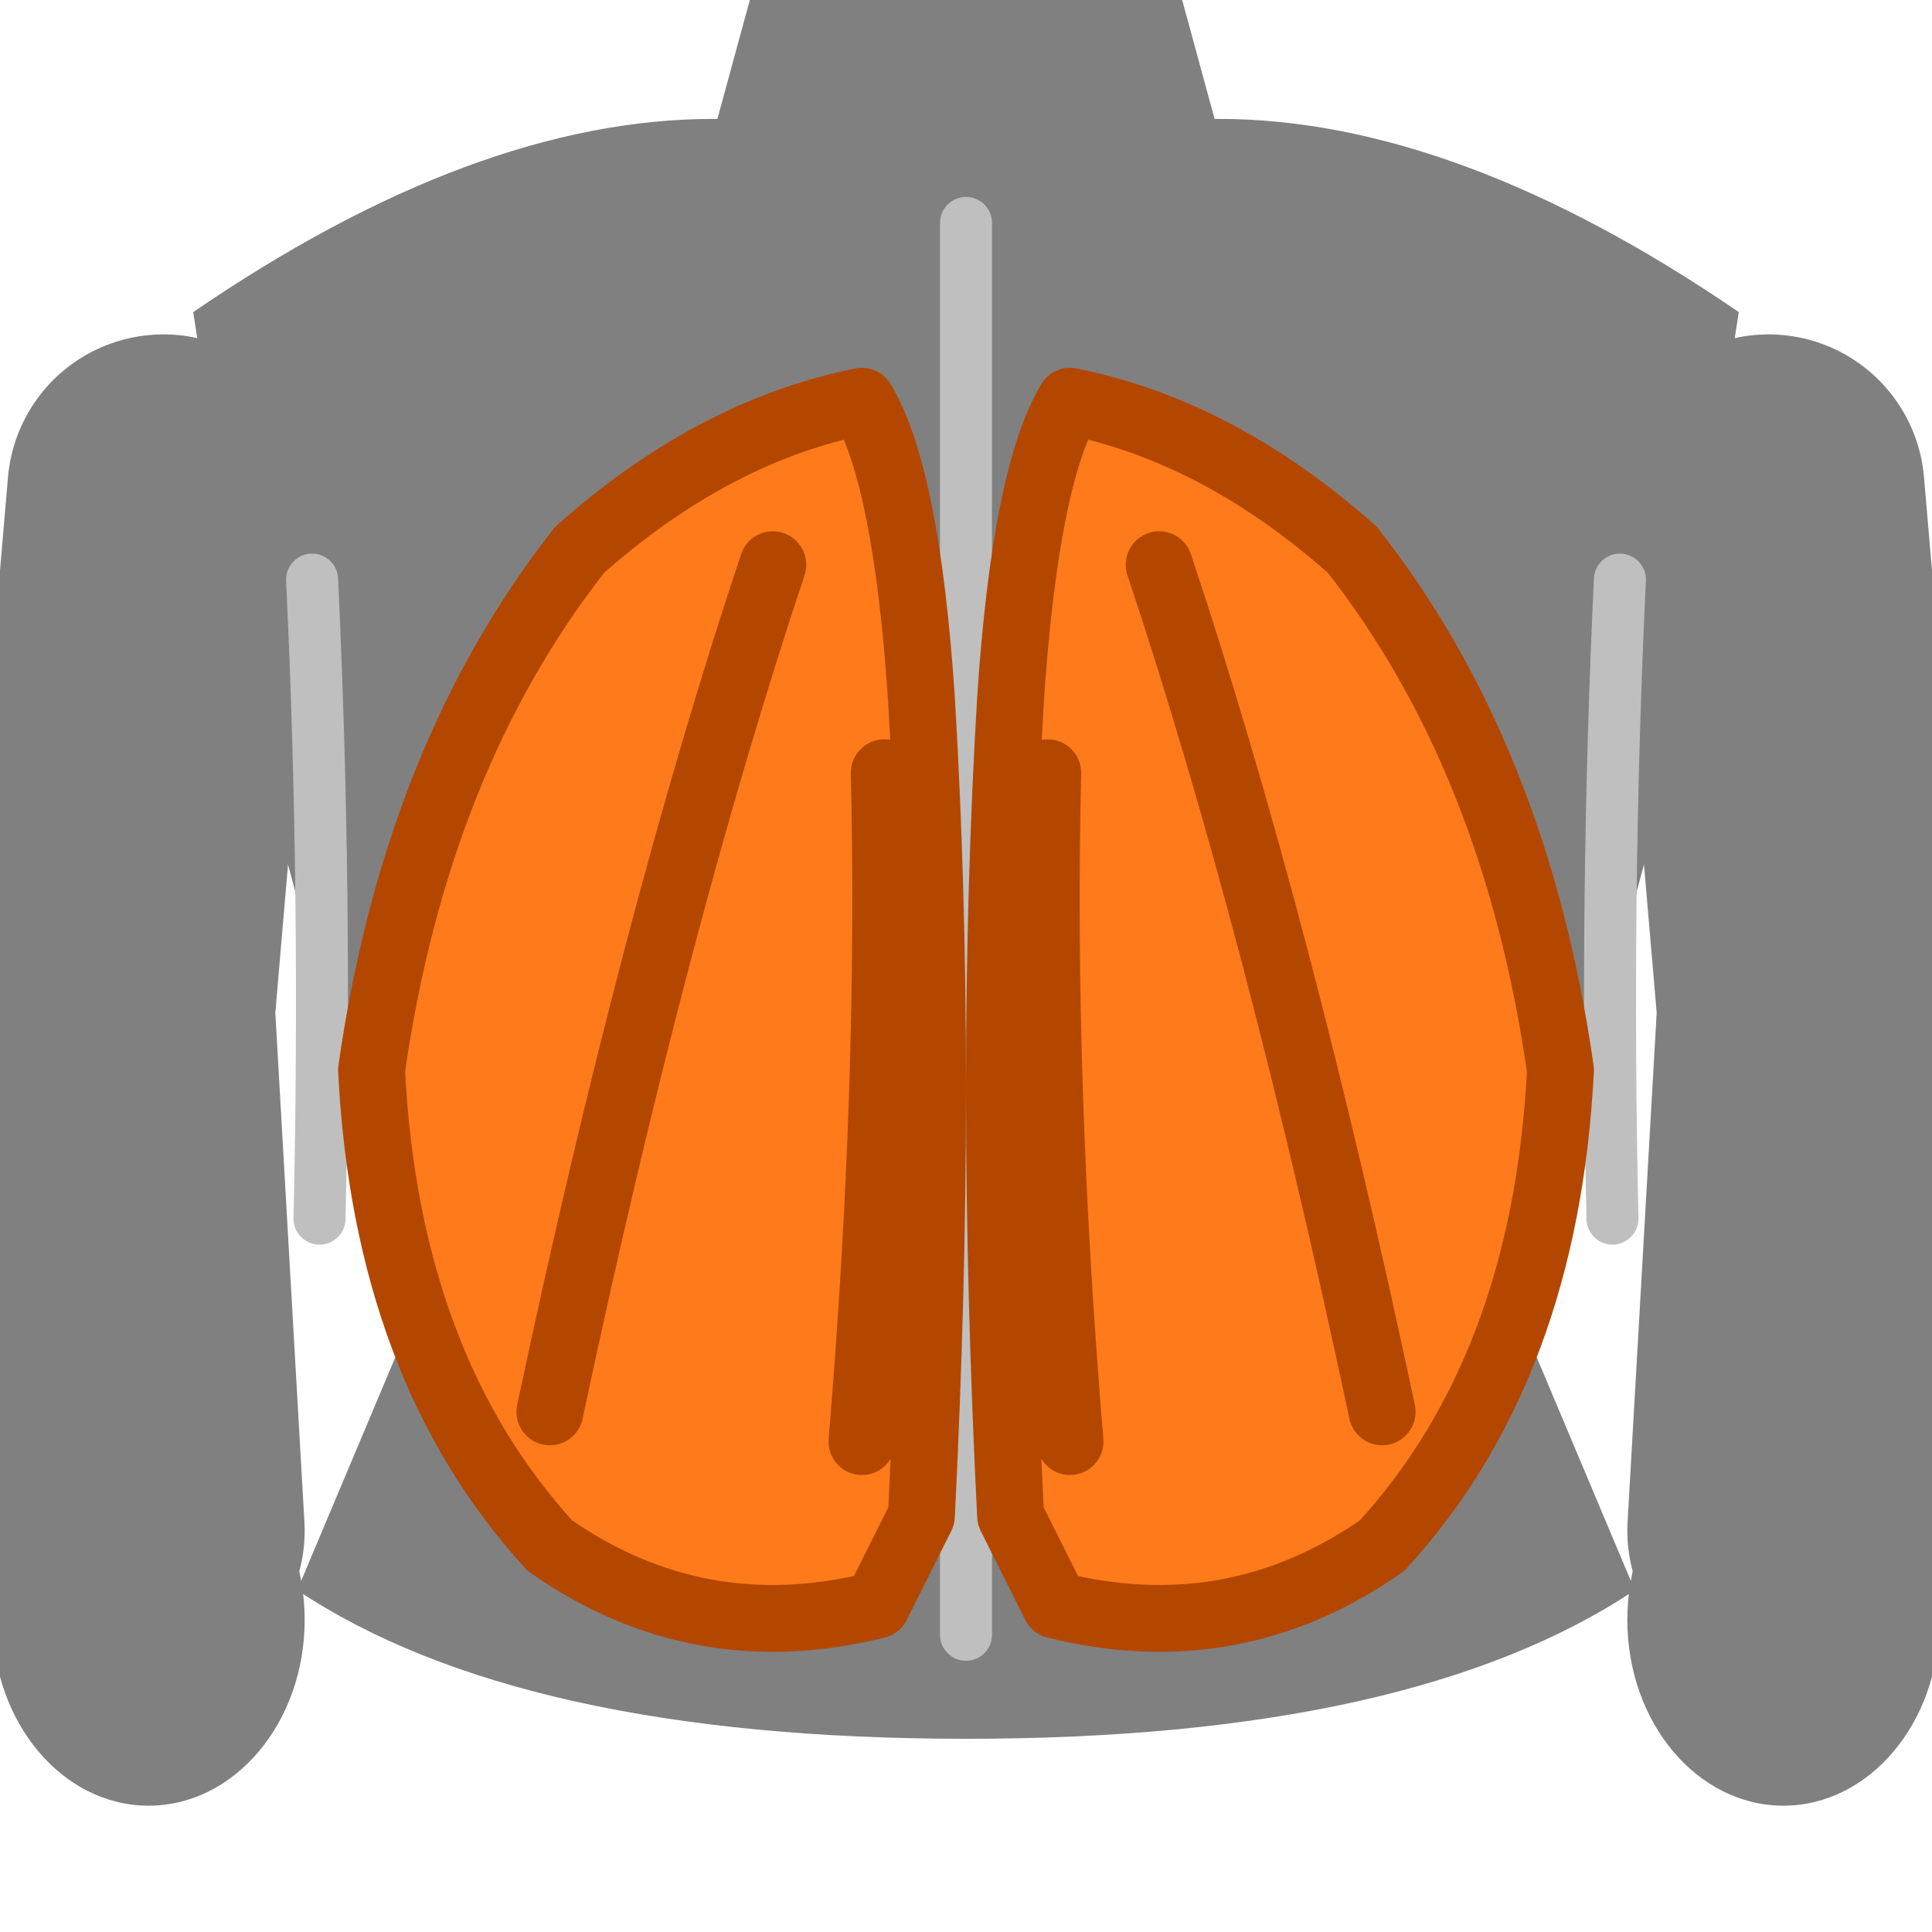
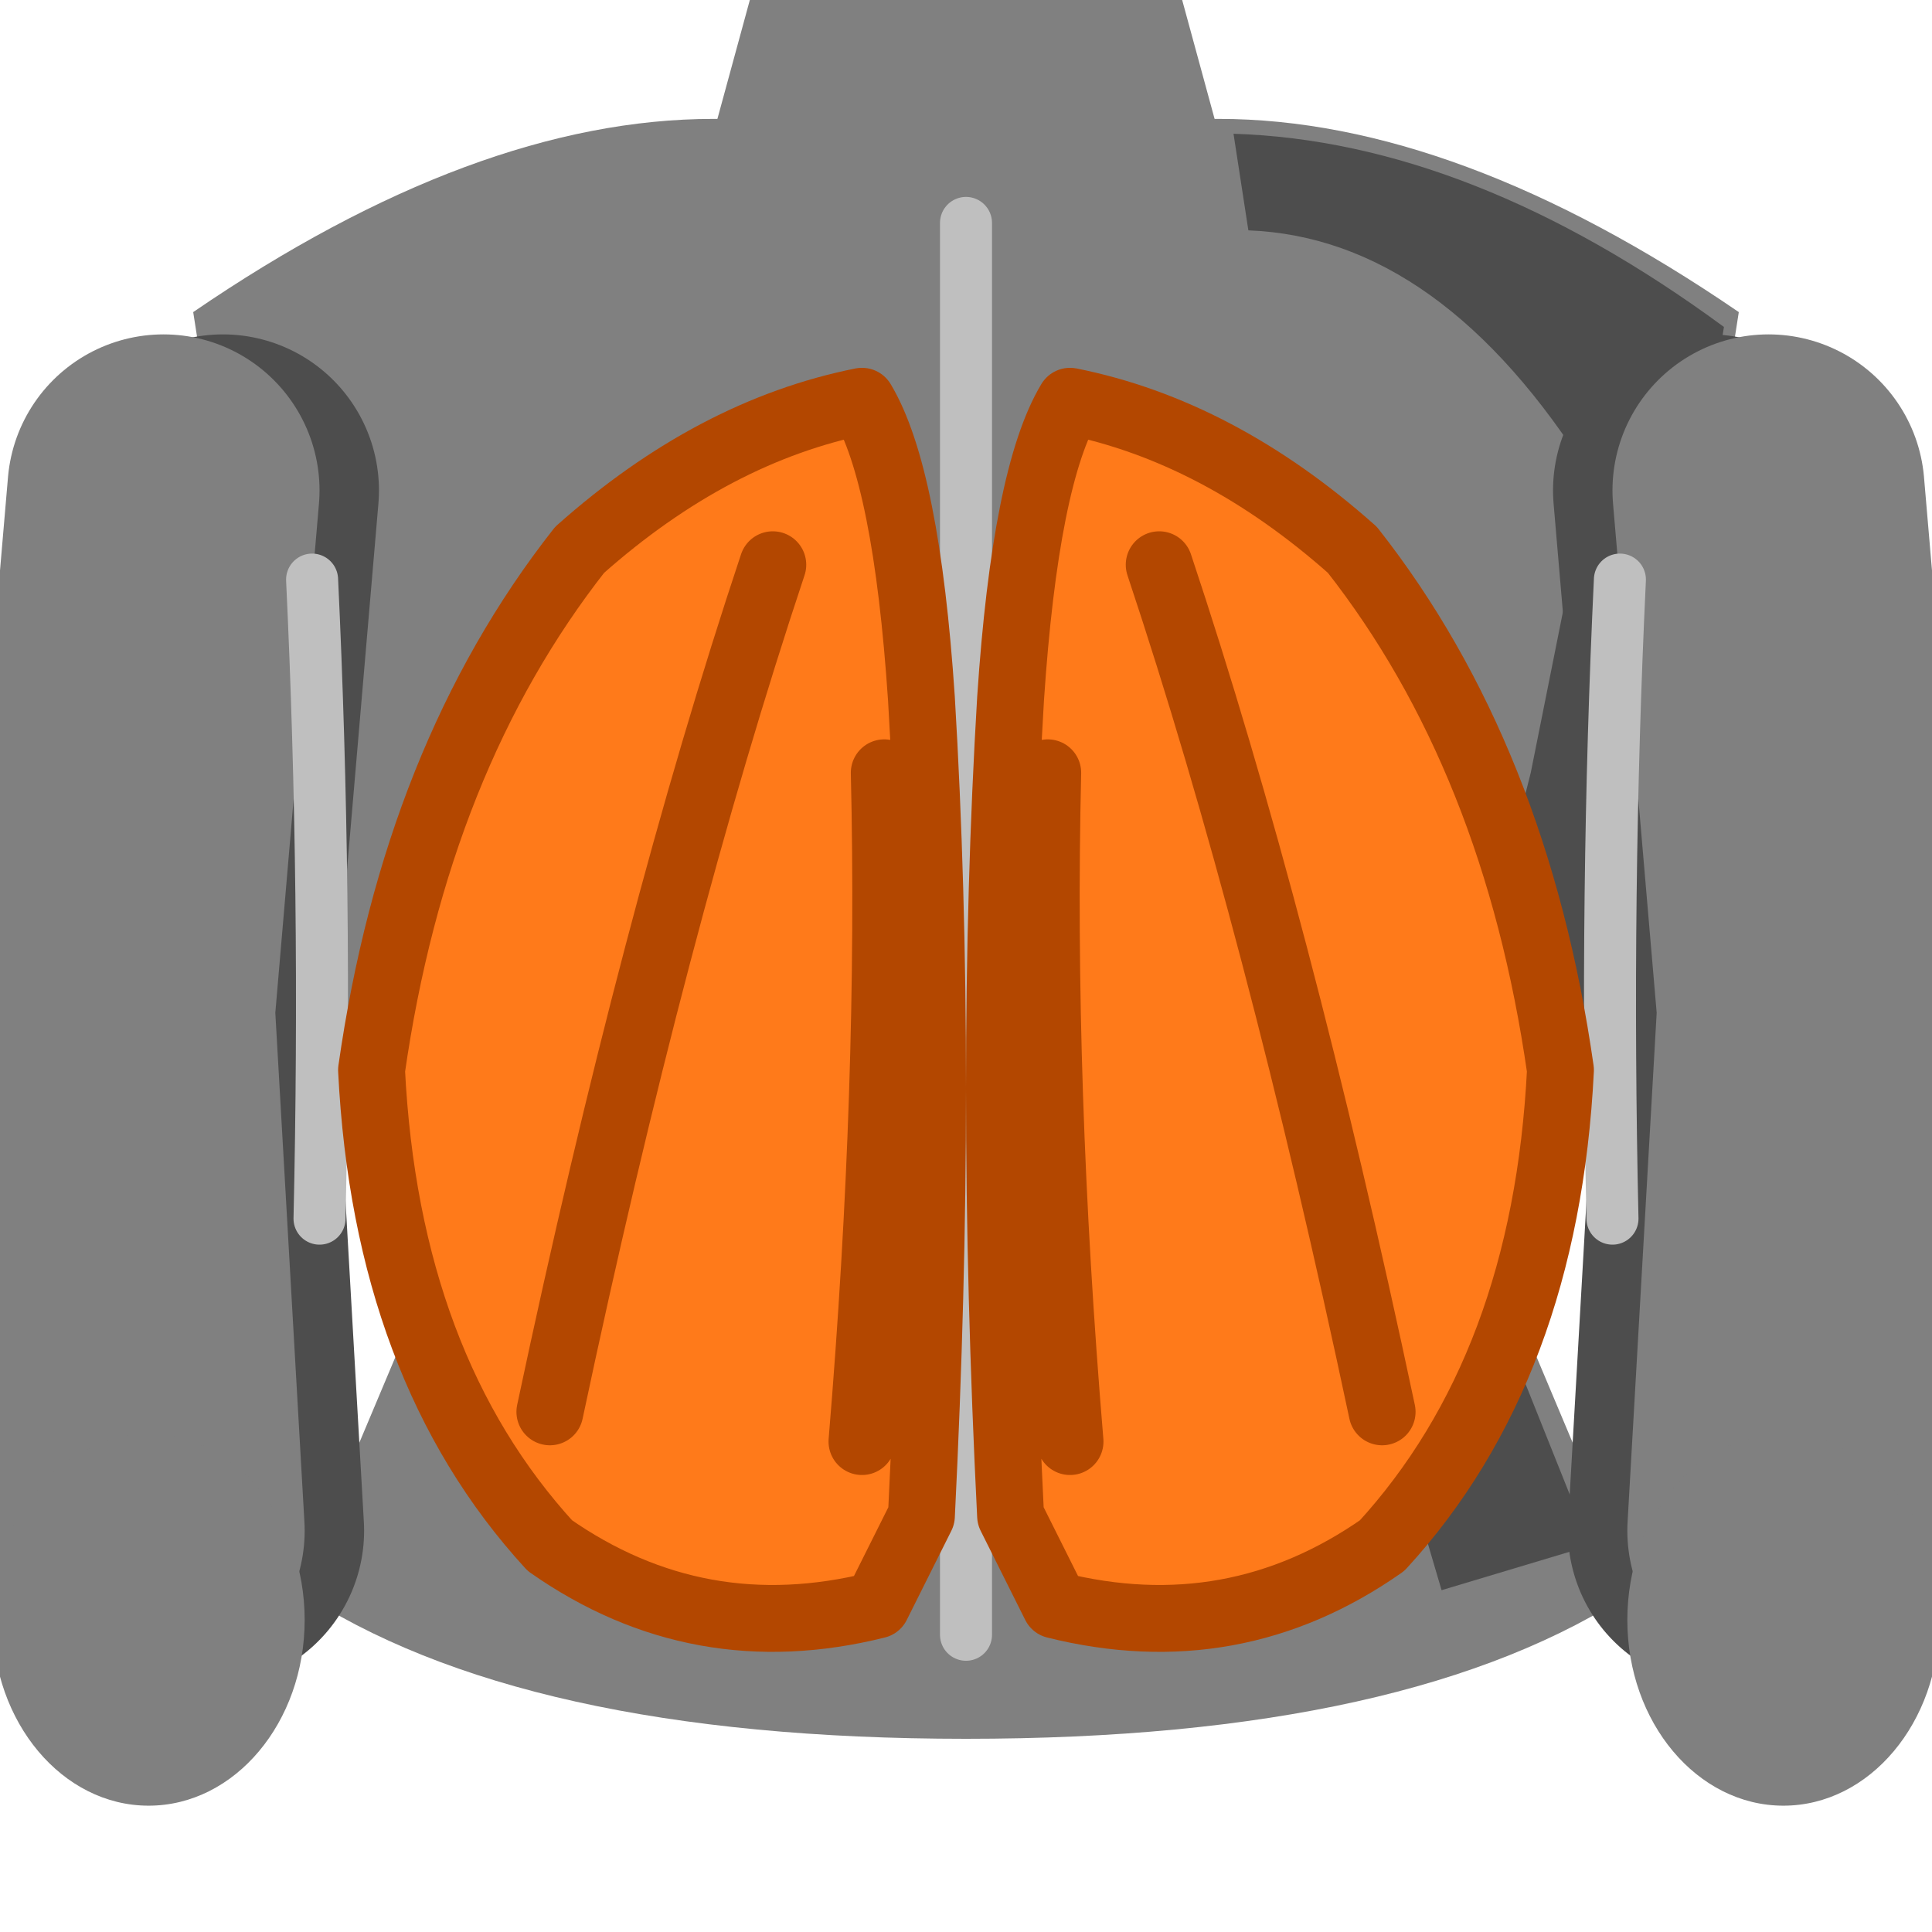
<svg viewBox="11 11 26 26">
  <path fill="#808080" d="M21.8 8.4 L26.2 8.4 L27.4 12.8 L20.6 12.8 Z" />
  <path fill="#808080" d="M13.6 15.2 Q17.4 12.6 20.6 12.6 L27.4 12.6 Q30.6 12.6 34.4 15.2 L33.4 21.6 Q32.4 25.4 31.4 28.6 L33 32.4 Q30 34.4 24 34.4 Q18 34.4 15 32.4 L16.6 28.6 Q15.6 25.4 14.6 21.6 Z" />
+   <path fill="#4d4d4d" d="M27.6 12.8 Q30.8 12.9 34.2 15.4 L33.2 21.6 Q32.2 25.4 31.2 28.8 L32.4 31.8 L30.4 32.4 L29.4 29 Q30.6 25.4 31.6 21.4 L32.4 17.4 Q30.4 14.2 27.8 14.1 Z" />
+   <path fill="none" stroke="#4d4d4d" stroke-width="4.2" stroke-linecap="round" stroke-linejoin="round" d="M14 17.6 L13.4 24.6 L13.8 31.6" />
  <path fill="none" stroke="#808080" stroke-width="4.2" stroke-linecap="round" stroke-linejoin="round" d="M13.2 17.6 L12.6 24.6 L13 31.6" />
  <ellipse fill="#808080" cx="13" cy="32.8" rx="2.1" ry="2.5" />
  <g transform="translate(48 0) scale(-1 1)">
+     <path fill="none" stroke="#4d4d4d" stroke-width="4.2" stroke-linecap="round" stroke-linejoin="round" d="M14 17.6 L13.4 24.6 L13.8 31.6" />
    <path fill="none" stroke="#808080" stroke-width="4.2" stroke-linecap="round" stroke-linejoin="round" d="M13.2 17.6 L12.6 24.6 L13 31.6" />
    <ellipse fill="#808080" cx="13" cy="32.8" rx="2.1" ry="2.5" />
  </g>
  <path fill="none" stroke="#bfbfbf" stroke-width="0.7" stroke-linecap="round" d="M24 14 L24 33" />
  <path fill="none" stroke="#bfbfbf" stroke-width="0.7" stroke-linecap="round" d="M15.2 18.8 Q15.4 23 15.3 27.4" />
  <g transform="translate(48 0) scale(-1 1)">
    <path fill="none" stroke="#bfbfbf" stroke-width="0.7" stroke-linecap="round" d="M15.2 18.8 Q15.4 23 15.3 27.4" />
  </g>
  <path fill="#ff7a1a" d="M22.6 16.4 Q20.6 16.8 18.8 18.4 Q16.6 21.2 16 25.4 Q16.2 29.4 18.4 31.8 Q20.4 33.2 22.8 32.6 L23.4 31.4 Q23.7 25.4 23.4 20.4 Q23.2 17.4 22.6 16.4 Z" />
  <g transform="translate(48 0) scale(-1 1)">
    <path fill="#ff7a1a" d="M22.6 16.4 Q20.6 16.8 18.8 18.4 Q16.6 21.2 16 25.4 Q16.2 29.4 18.4 31.8 Q20.4 33.2 22.8 32.6 L23.4 31.4 Q23.7 25.4 23.4 20.4 Q23.2 17.4 22.6 16.4 Z" />
  </g>
  <path fill="none" stroke="#b34700" stroke-width="0.9" stroke-linecap="round" stroke-linejoin="round" d="M22.6 16.4 Q20.6 16.8 18.8 18.4 Q16.6 21.2 16 25.4 Q16.2 29.4 18.4 31.8 Q20.4 33.2 22.8 32.6 L23.4 31.4 Q23.7 25.4 23.4 20.4 Q23.2 17.4 22.6 16.4 Z M21.4 18.6 Q19.8 23.4 18.4 30 M22.9 21.4 Q23 25.6 22.6 30.4" />
  <g transform="translate(48 0) scale(-1 1)">
    <path fill="none" stroke="#b34700" stroke-width="0.9" stroke-linecap="round" stroke-linejoin="round" d="M22.6 16.4 Q20.6 16.8 18.8 18.4 Q16.6 21.2 16 25.4 Q16.2 29.4 18.4 31.8 Q20.4 33.2 22.8 32.6 L23.4 31.4 Q23.7 25.4 23.4 20.4 Q23.2 17.4 22.6 16.4 Z M21.4 18.6 Q19.8 23.4 18.4 30 M22.9 21.4 Q23 25.6 22.6 30.4" />
  </g>
</svg>
